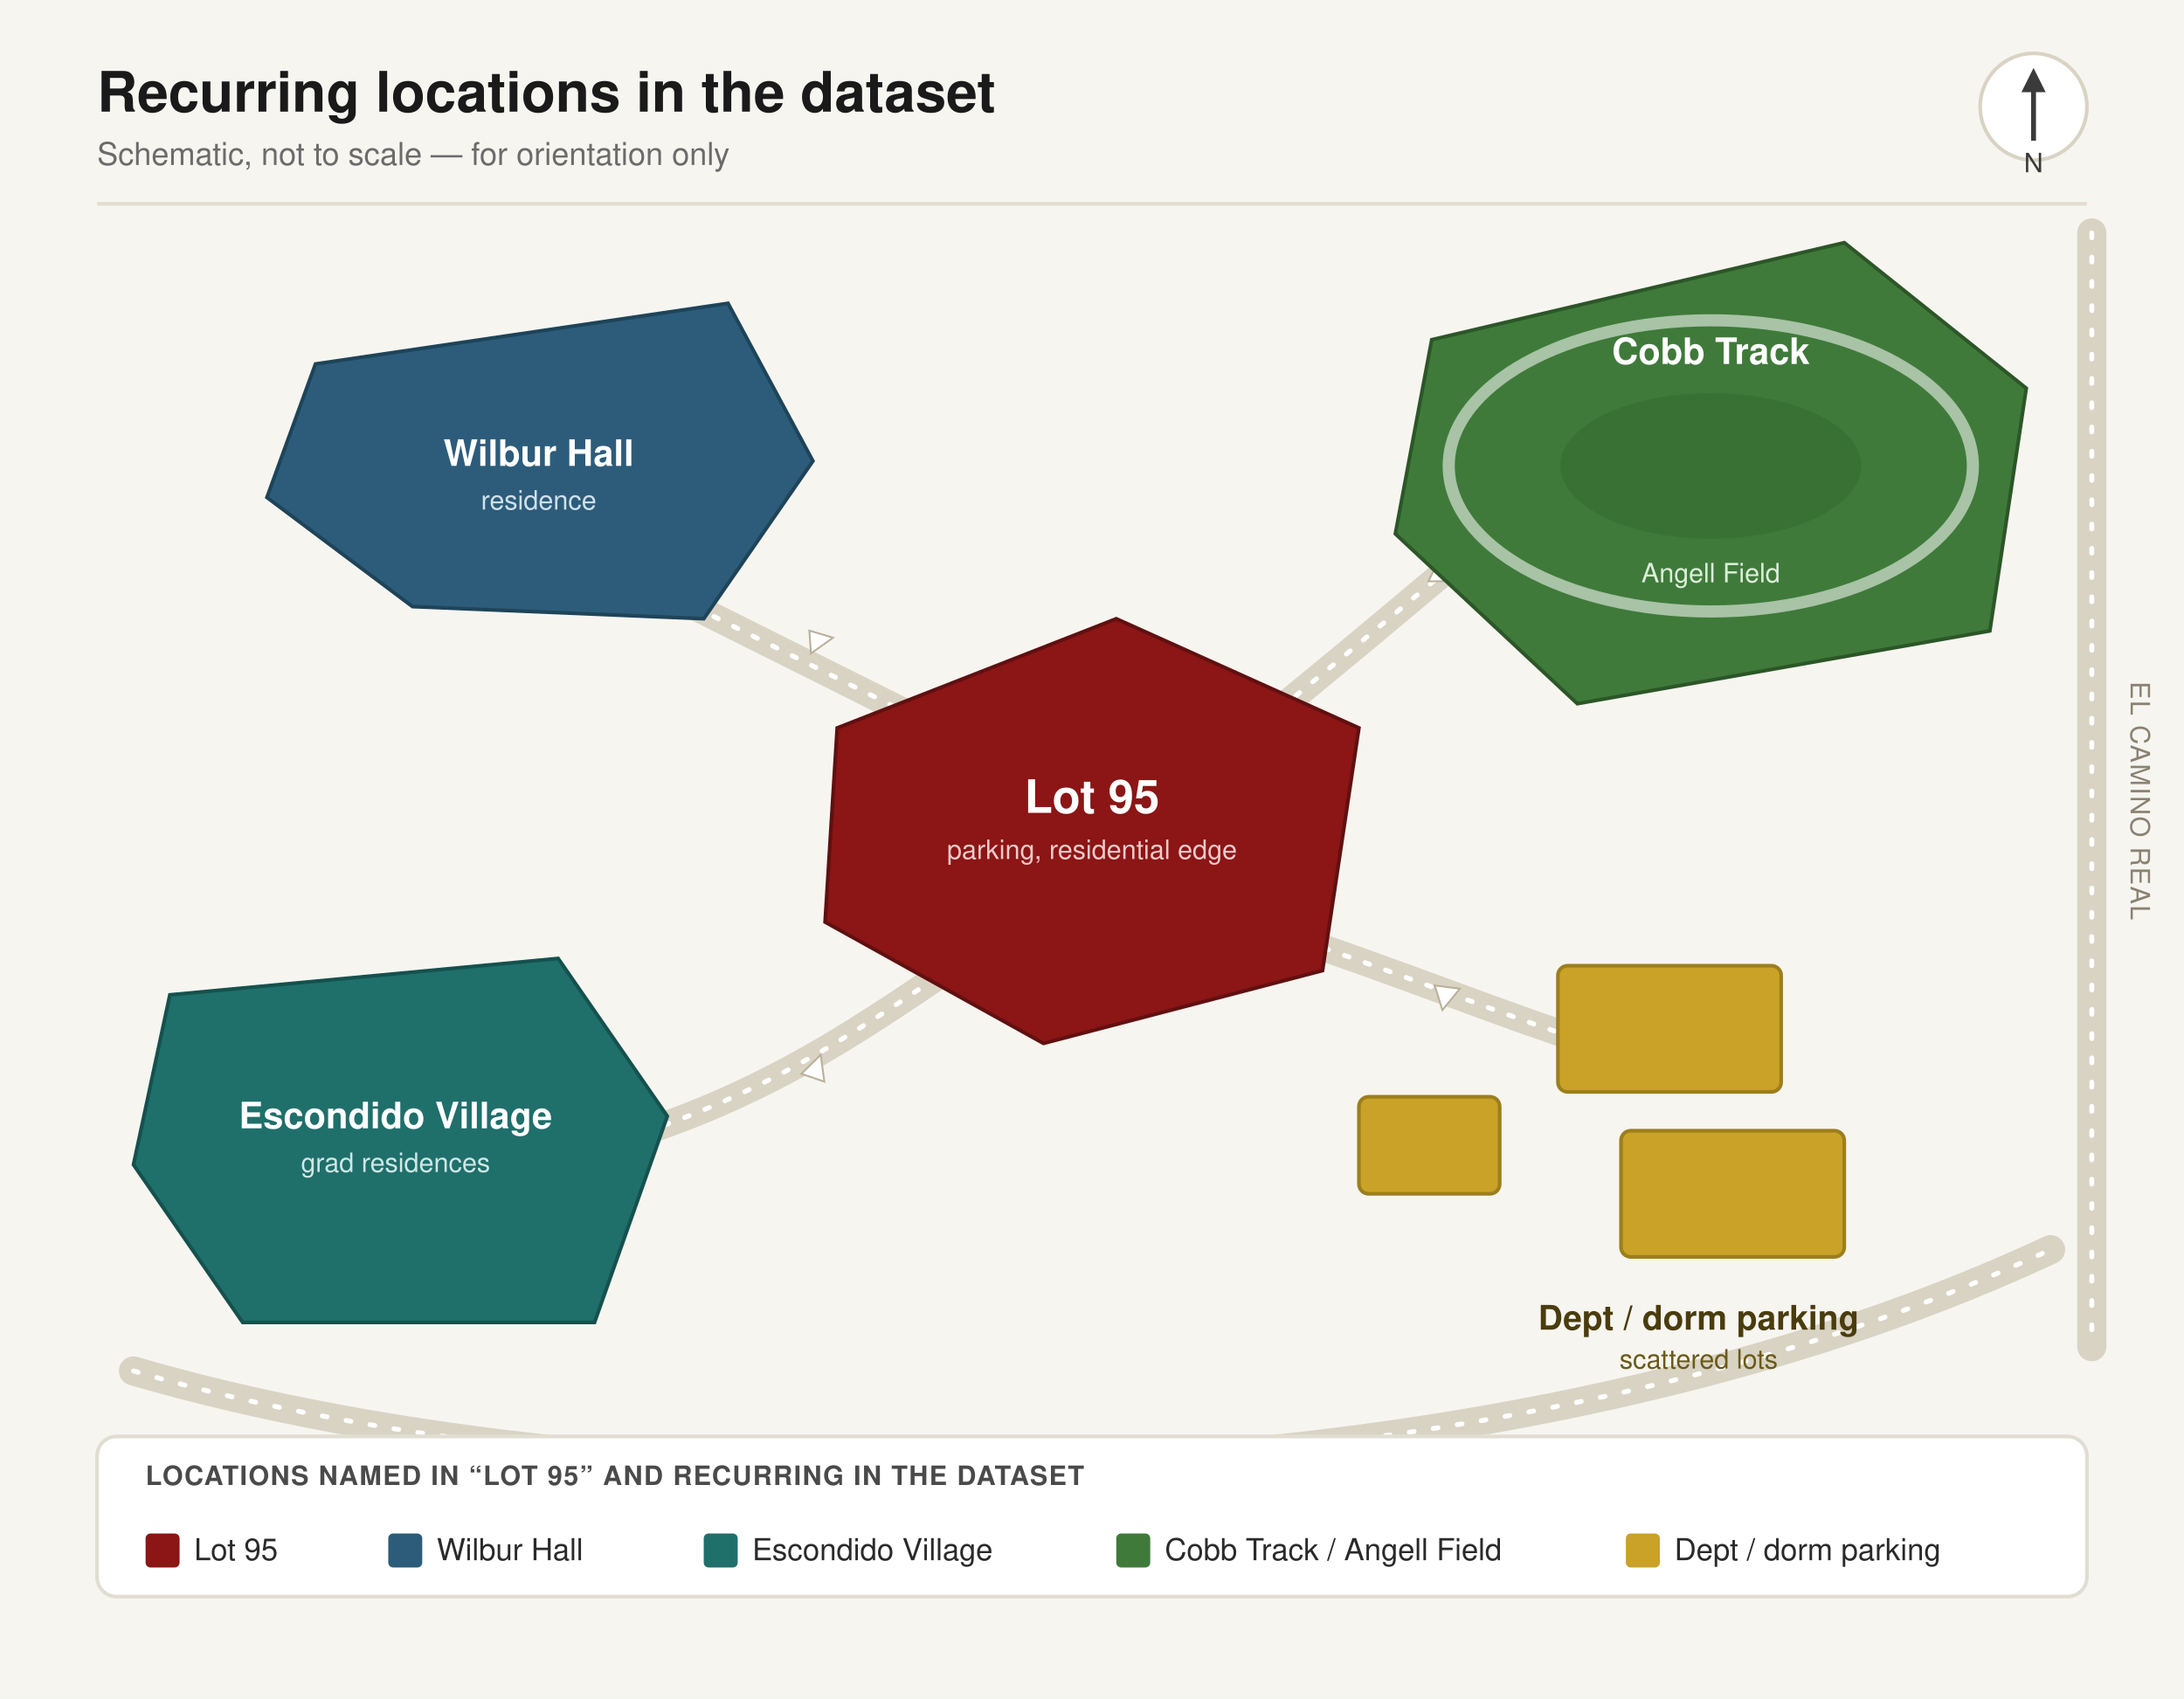
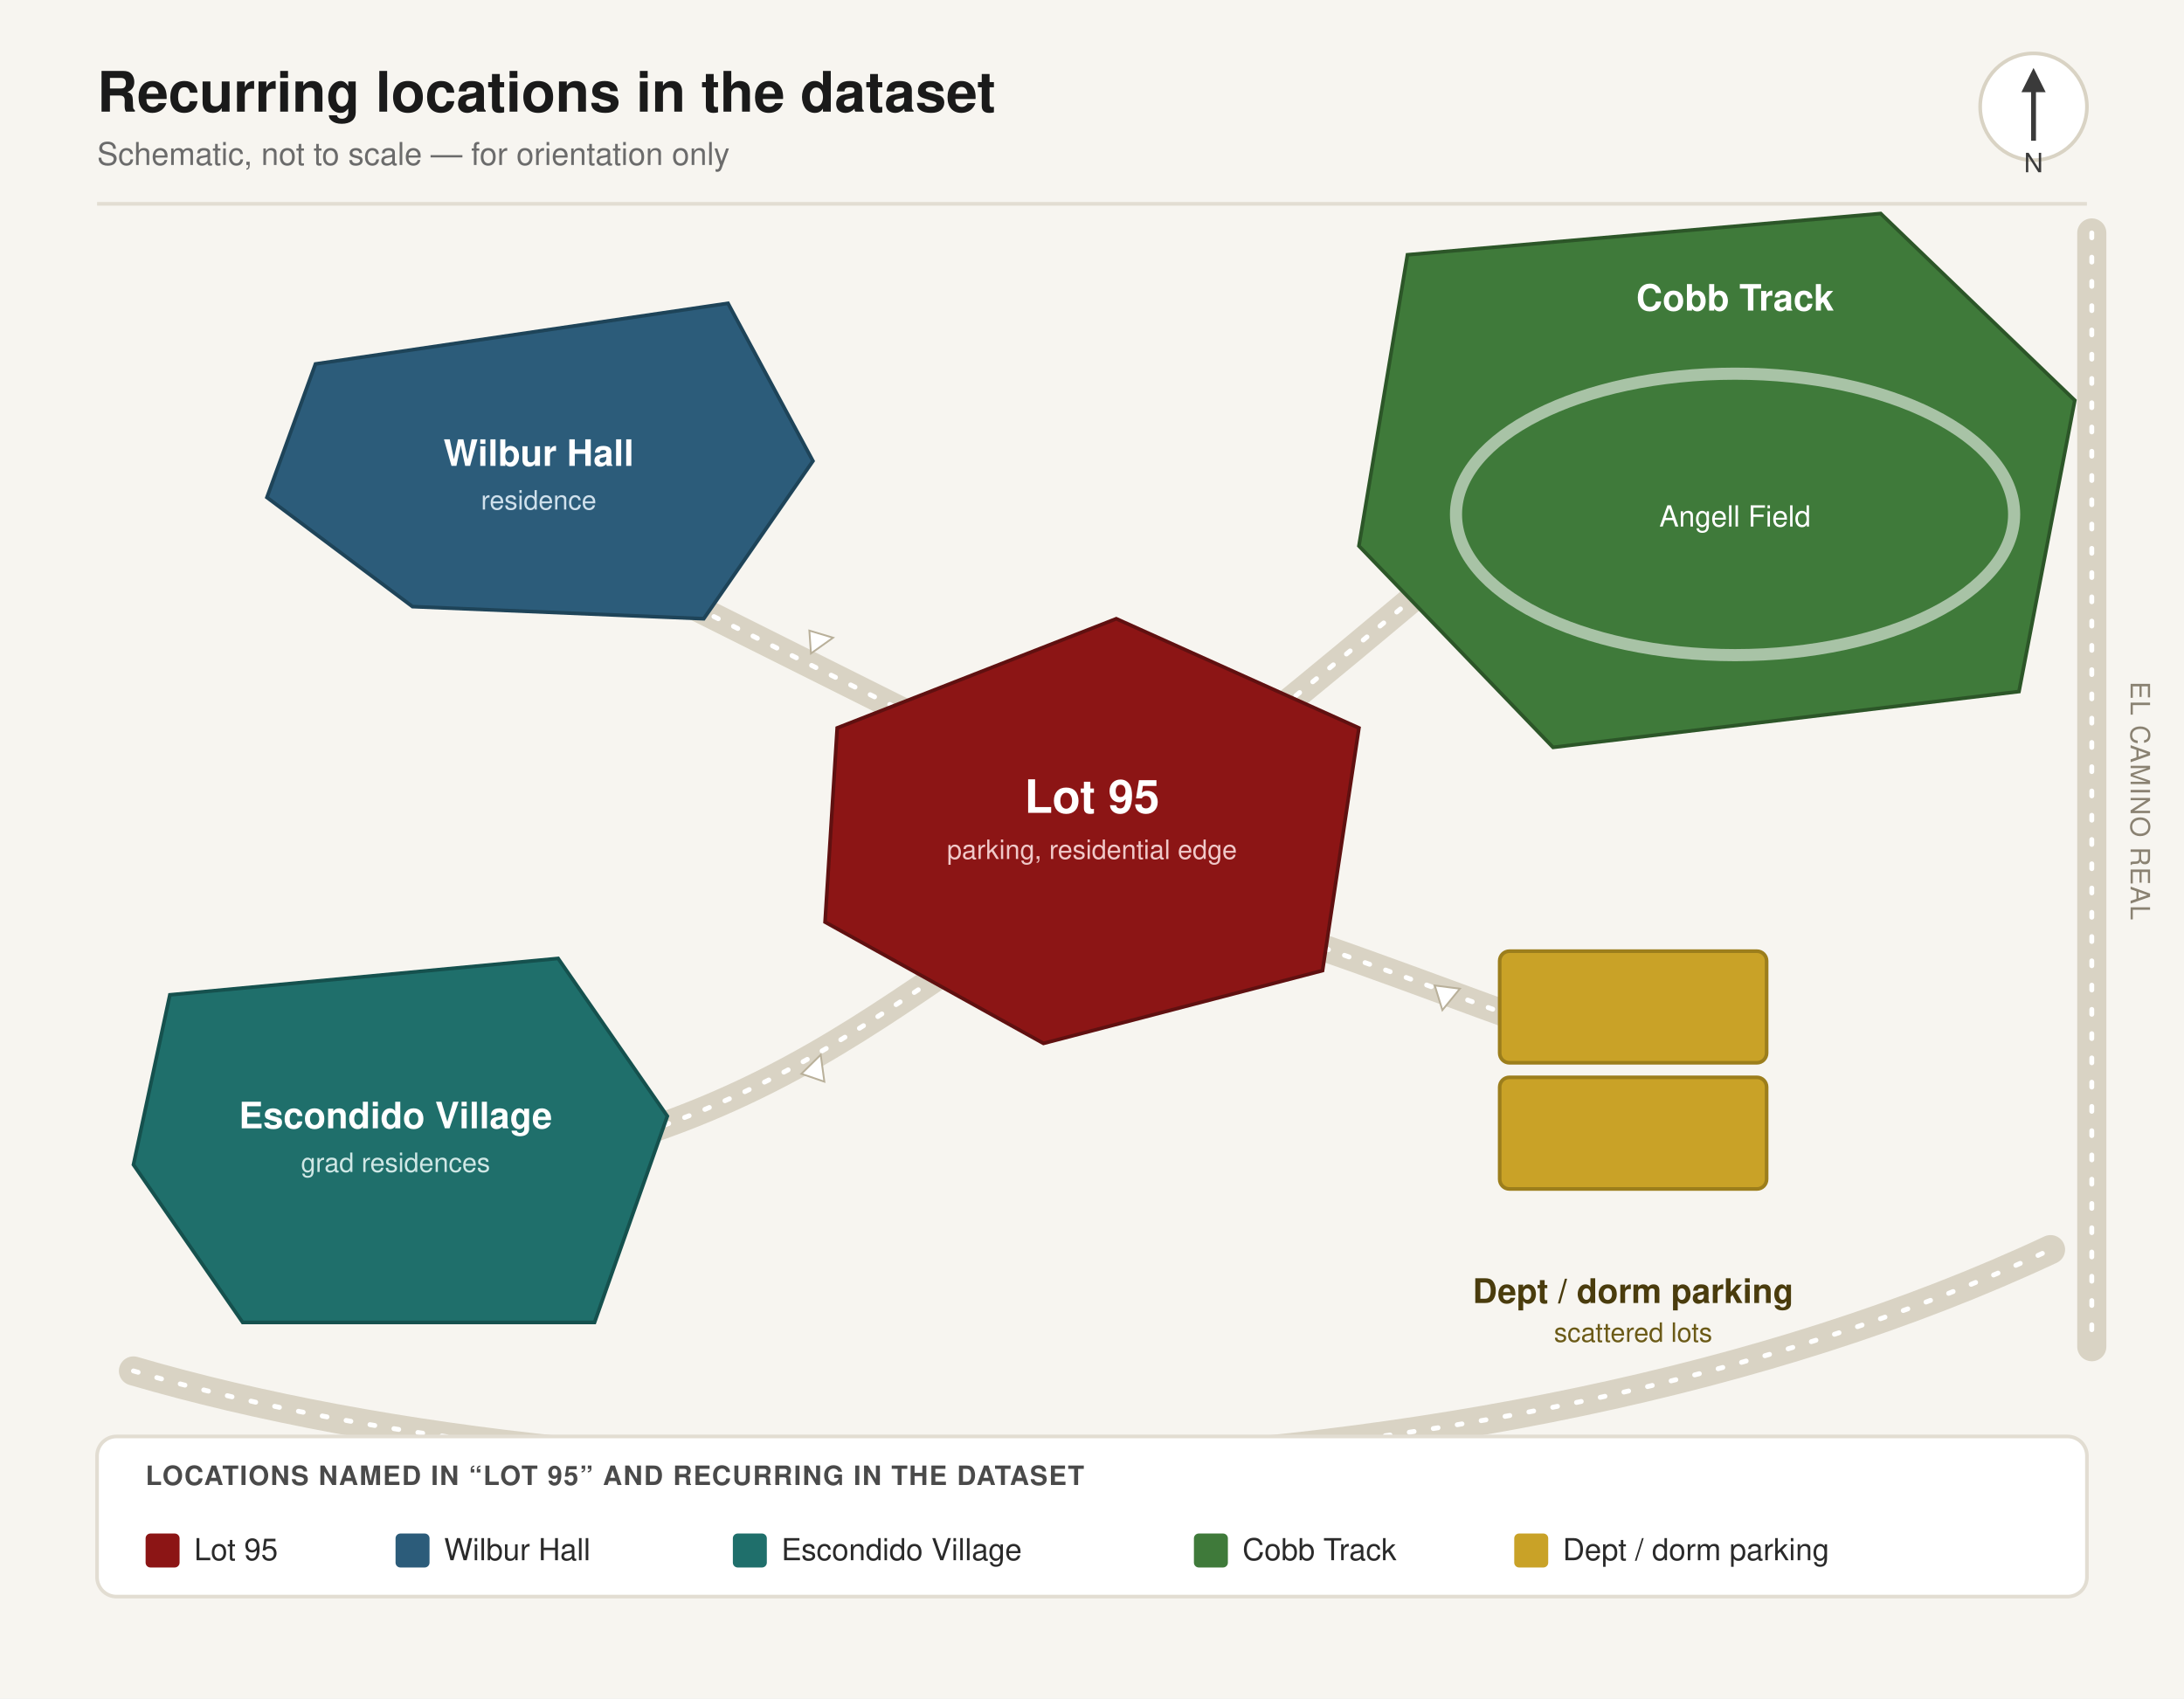
<svg xmlns="http://www.w3.org/2000/svg" viewBox="0 0 900 700" font-family="Helvetica, Arial, sans-serif">
  <rect x="0" y="0" width="900" height="700" fill="#f7f5f0" />
  <text x="40" y="46" font-size="23" font-weight="700" fill="#1a1a1a">Recurring locations in the dataset</text>
  <text x="40" y="68" font-size="13" fill="#6b6b6b">Schematic, not to scale — for orientation only</text>
  <line x1="40" y1="84" x2="860" y2="84" stroke="#e2ddd2" stroke-width="1.5" />
  <g fill="none" stroke-linecap="round">
    <path d="M 55,565 C 260,625 610,625 845,515" stroke="#d9d3c4" stroke-width="12" />
    <path d="M 55,565 C 260,625 610,625 845,515" stroke="#ffffff" stroke-width="2" stroke-dasharray="2 8" />
    <path d="M 862,96 L 862,555" stroke="#d9d3c4" stroke-width="12" />
    <path d="M 862,96 L 862,555" stroke="#ffffff" stroke-width="2" stroke-dasharray="2 8" />
    <path d="M 248,472 C 318,452 360,420 402,392" stroke="#d9d3c4" stroke-width="11" />
    <path d="M 248,472 C 318,452 360,420 402,392" stroke="#ffffff" stroke-width="2" stroke-dasharray="2 7" />
    <path d="M 262,238 C 322,268 362,288 402,308" stroke="#d9d3c4" stroke-width="11" />
    <path d="M 262,238 C 322,268 362,288 402,308" stroke="#ffffff" stroke-width="2" stroke-dasharray="2 7" />
    <path d="M 520,298 C 570,258 610,222 652,190" stroke="#d9d3c4" stroke-width="11" />
    <path d="M 520,298 C 570,258 610,222 652,190" stroke="#ffffff" stroke-width="2" stroke-dasharray="2 7" />
    <path d="M 520,382 C 580,402 618,418 656,430" stroke="#d9d3c4" stroke-width="11" />
    <path d="M 520,382 C 580,402 618,418 656,430" stroke="#ffffff" stroke-width="2" stroke-dasharray="2 7" />
  </g>
  <text x="450" y="612" font-size="11" fill="#8a8272" text-anchor="middle" letter-spacing="0.5">CAMPUS DRIVE</text>
  <text x="878" y="330" font-size="11" fill="#8a8272" text-anchor="middle" letter-spacing="0.5" transform="rotate(90 878 330)">EL CAMINO REAL</text>
  <g fill="#ffffff" stroke="#b9b09a" stroke-width="0.75">
    <polygon points="330,441 340,436 338,447" transform="rotate(-18 335 441)" />
    <polygon points="332,262 342,260 337,270" transform="rotate(28 337 264)" />
    <polygon points="588,236 598,232 596,243" transform="rotate(-42 593 237)" />
    <polygon points="590,408 600,405 597,416" transform="rotate(24 595 410)" />
  </g>
  <polygon points="70,410 230,395 275,460 245,545 100,545 55,480" fill="#1f6f6b" stroke="#15514e" stroke-width="1.5" />
  <text x="163" y="465" font-size="15" font-weight="700" fill="#ffffff" text-anchor="middle">Escondido Village</text>
  <text x="163" y="483" font-size="11" fill="#cfe7e5" text-anchor="middle">grad residences</text>
  <polygon points="130,150 300,125 335,190 290,255 170,250 110,205" fill="#2c5c7a" stroke="#1e4459" stroke-width="1.5" />
  <text x="222" y="192" font-size="15" font-weight="700" fill="#ffffff" text-anchor="middle">Wilbur Hall</text>
  <text x="222" y="210" font-size="11" fill="#cfe0ec" text-anchor="middle">residence</text>
  <polygon points="345,300 460,255 560,300 545,400 430,430 340,380" fill="#8c1515" stroke="#601010" stroke-width="1.5" />
  <text x="450" y="335" font-size="19" font-weight="700" fill="#ffffff" text-anchor="middle">Lot 95</text>
  <text x="450" y="354" font-size="11" fill="#f0c9c9" text-anchor="middle">parking, residential edge</text>
-   <polygon points="590,140 760,100 835,160 820,260 650,290 575,220" fill="#3f7a3a" stroke="#2c5628" stroke-width="1.5" />
-   <ellipse cx="705" cy="192" rx="108" ry="60" fill="none" stroke="#ffffff" stroke-width="5" opacity="0.55" />
-   <ellipse cx="705" cy="192" rx="62" ry="30" fill="#356b31" opacity="0.6" />
-   <text x="705" y="150" font-size="15" font-weight="700" fill="#ffffff" text-anchor="middle">Cobb Track</text>
-   <text x="705" y="240" font-size="11" fill="#dcefda" text-anchor="middle">Angell Field</text>
-   <rect x="642" y="398" width="92" height="52" rx="4" fill="#c9a227" stroke="#9c7e1c" stroke-width="1.5" />
-   <rect x="668" y="466" width="92" height="52" rx="4" fill="#c9a227" stroke="#9c7e1c" stroke-width="1.5" />
-   <rect x="560" y="452" width="58" height="40" rx="4" fill="#c9a227" stroke="#9c7e1c" stroke-width="1.5" />
-   <text x="700" y="548" font-size="14" font-weight="700" fill="#4a3c0d" text-anchor="middle">Dept / dorm parking</text>
-   <text x="700" y="564" font-size="11" fill="#6b5a17" text-anchor="middle">scattered lots</text>
+   <polygon points="580,105 775,88 855,165 832,285 640,308 560,225" fill="#3f7a3a" stroke="#2c5628" stroke-width="1.5" />
+   <text x="715" y="128" font-size="15" font-weight="700" fill="#ffffff" text-anchor="middle">Cobb Track</text>
+   <ellipse cx="715" cy="212" rx="115" ry="58" fill="none" stroke="#ffffff" stroke-width="5" opacity="0.55" />
+   <text x="715" y="217" font-size="12" fill="#ffffff" text-anchor="middle">Angell Field</text>
+   <rect x="618" y="392" width="110" height="46" rx="4" fill="#c9a227" stroke="#9c7e1c" stroke-width="1.5" />
+   <rect x="618" y="444" width="110" height="46" rx="4" fill="#c9a227" stroke="#9c7e1c" stroke-width="1.5" />
+   <text x="673" y="537" font-size="14" font-weight="700" fill="#4a3c0d" text-anchor="middle">Dept / dorm parking</text>
+   <text x="673" y="553" font-size="11" fill="#6b5a17" text-anchor="middle">scattered lots</text>
  <rect x="40" y="592" width="820" height="66" rx="8" fill="#ffffff" stroke="#e2ddd2" stroke-width="1.5" />
  <text x="60" y="612" font-size="11" font-weight="700" fill="#4a4a4a" letter-spacing="0.5">LOCATIONS NAMED IN “LOT 95” AND RECURRING IN THE DATASET</text>
  <g font-size="12.5" fill="#2a2a2a">
    <rect x="60" y="632" width="14" height="14" rx="2" fill="#8c1515" />
    <text x="80" y="643">Lot 95</text>
-     <rect x="160" y="632" width="14" height="14" rx="2" fill="#2c5c7a" />
-     <text x="180" y="643">Wilbur Hall</text>
-     <rect x="290" y="632" width="14" height="14" rx="2" fill="#1f6f6b" />
-     <text x="310" y="643">Escondido Village</text>
-     <rect x="460" y="632" width="14" height="14" rx="2" fill="#3f7a3a" />
-     <text x="480" y="643">Cobb Track / Angell Field</text>
-     <rect x="670" y="632" width="14" height="14" rx="2" fill="#c9a227" />
-     <text x="690" y="643">Dept / dorm parking</text>
+     <rect x="163" y="632" width="14" height="14" rx="2" fill="#2c5c7a" />
+     <text x="183" y="643">Wilbur Hall</text>
+     <rect x="302" y="632" width="14" height="14" rx="2" fill="#1f6f6b" />
+     <text x="322" y="643">Escondido Village</text>
+     <rect x="492" y="632" width="14" height="14" rx="2" fill="#3f7a3a" />
+     <text x="512" y="643">Cobb Track</text>
+     <rect x="624" y="632" width="14" height="14" rx="2" fill="#c9a227" />
+     <text x="644" y="643">Dept / dorm parking</text>
  </g>
  <g transform="translate(838,44)">
    <circle cx="0" cy="0" r="22" fill="#ffffff" stroke="#d9d3c4" stroke-width="1.5" />
    <line x1="0" y1="14" x2="0" y2="-10" stroke="#3a3a3a" stroke-width="2" />
    <polygon points="0,-16 -5,-6 5,-6" fill="#3a3a3a" />
    <text x="0" y="27" font-size="11" fill="#3a3a3a" text-anchor="middle">N</text>
  </g>
</svg>
